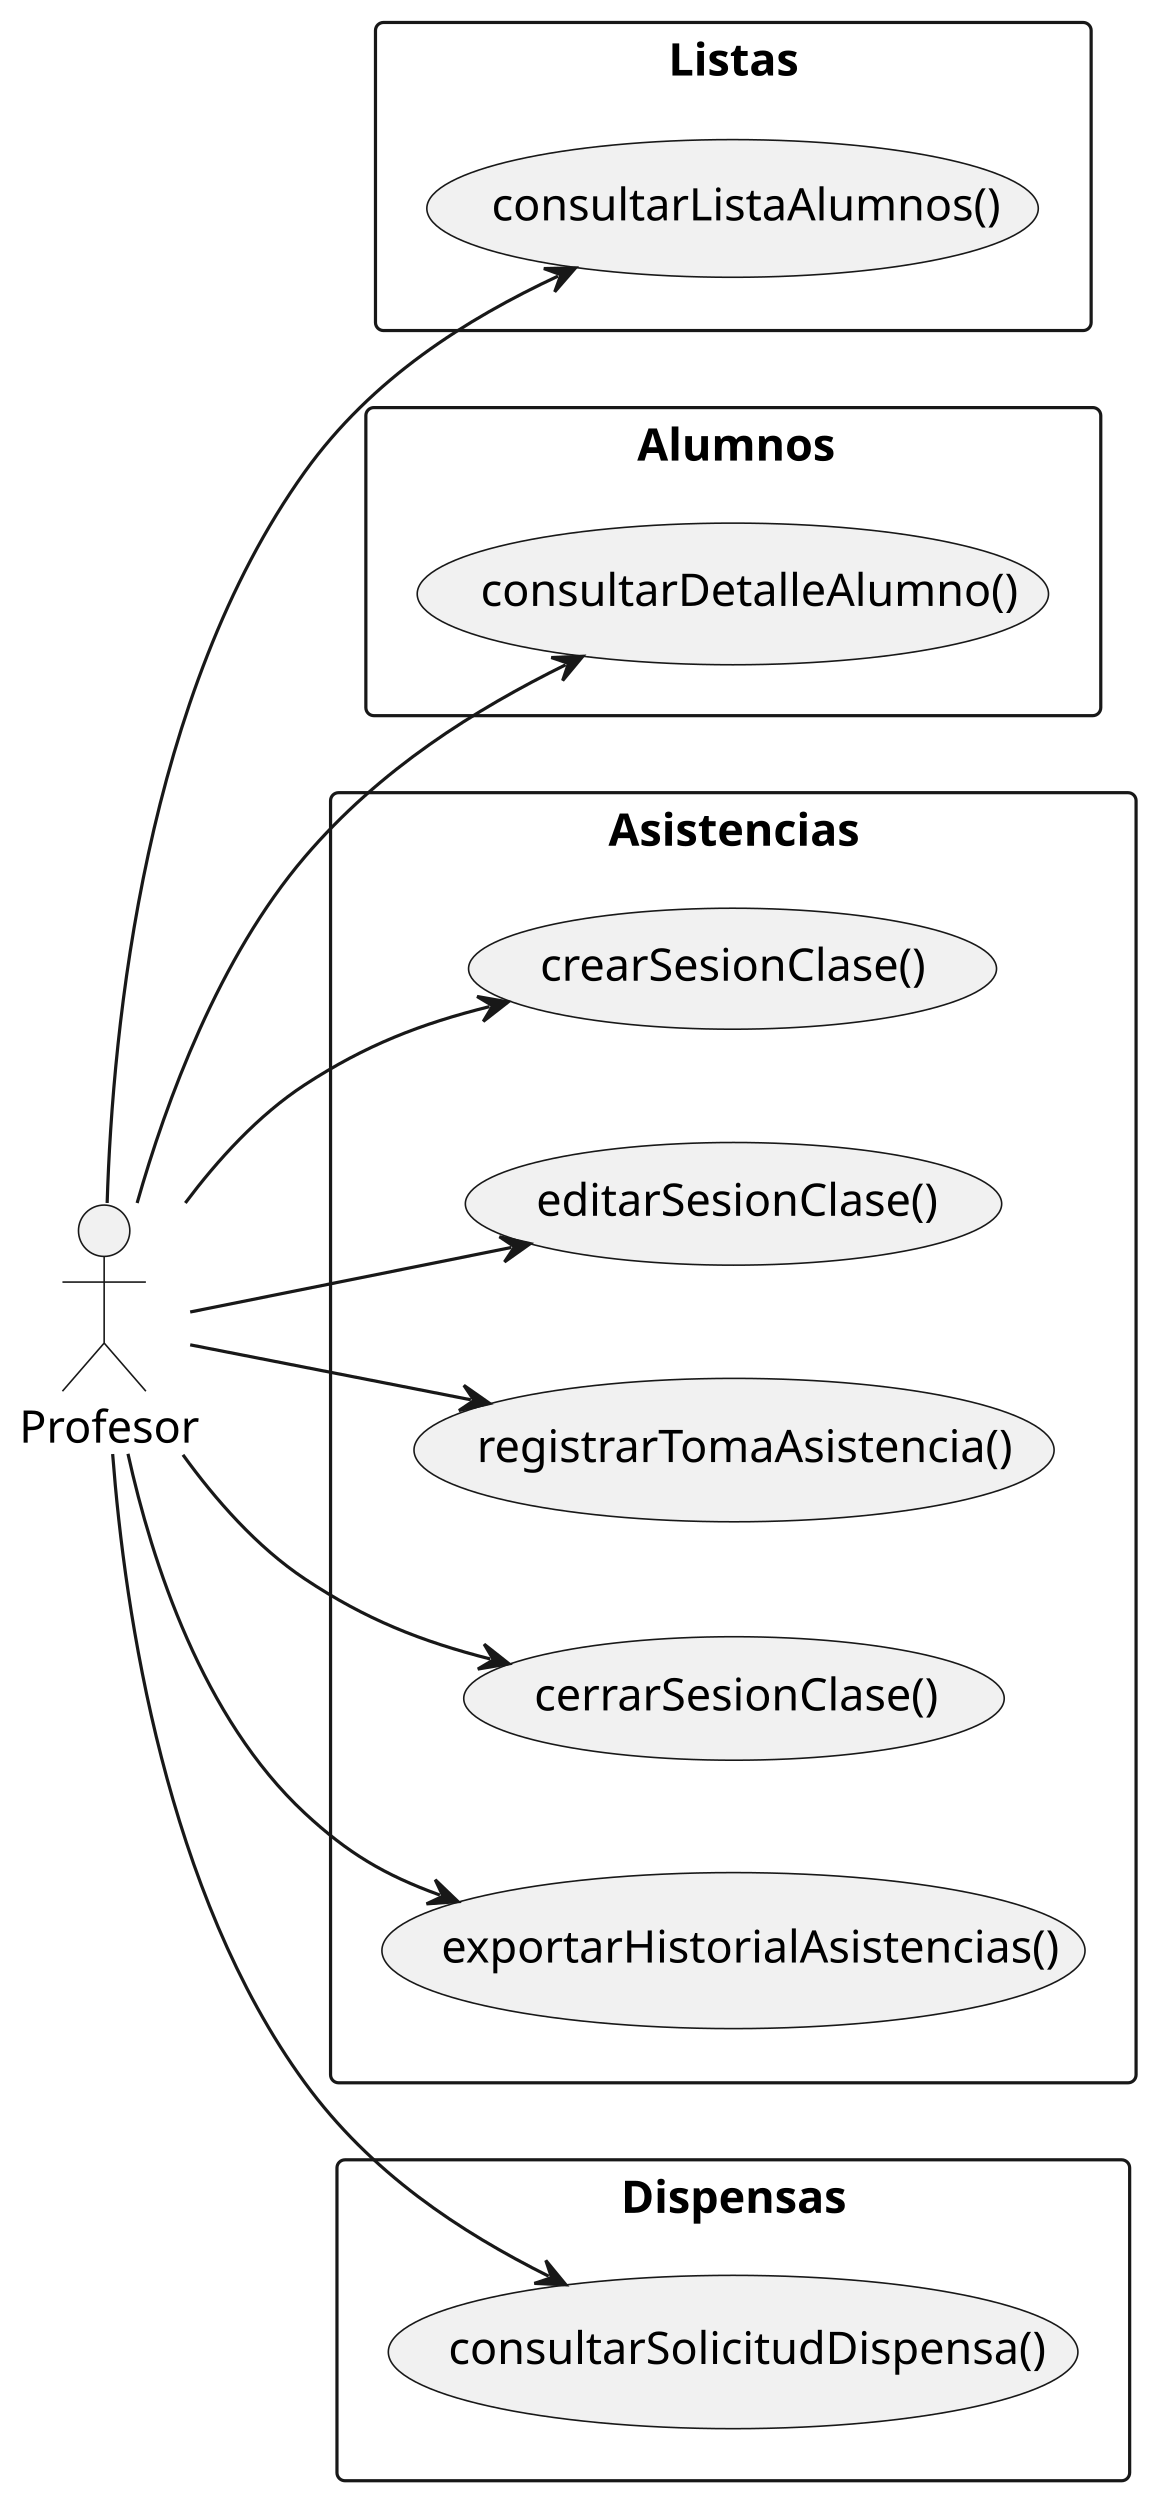
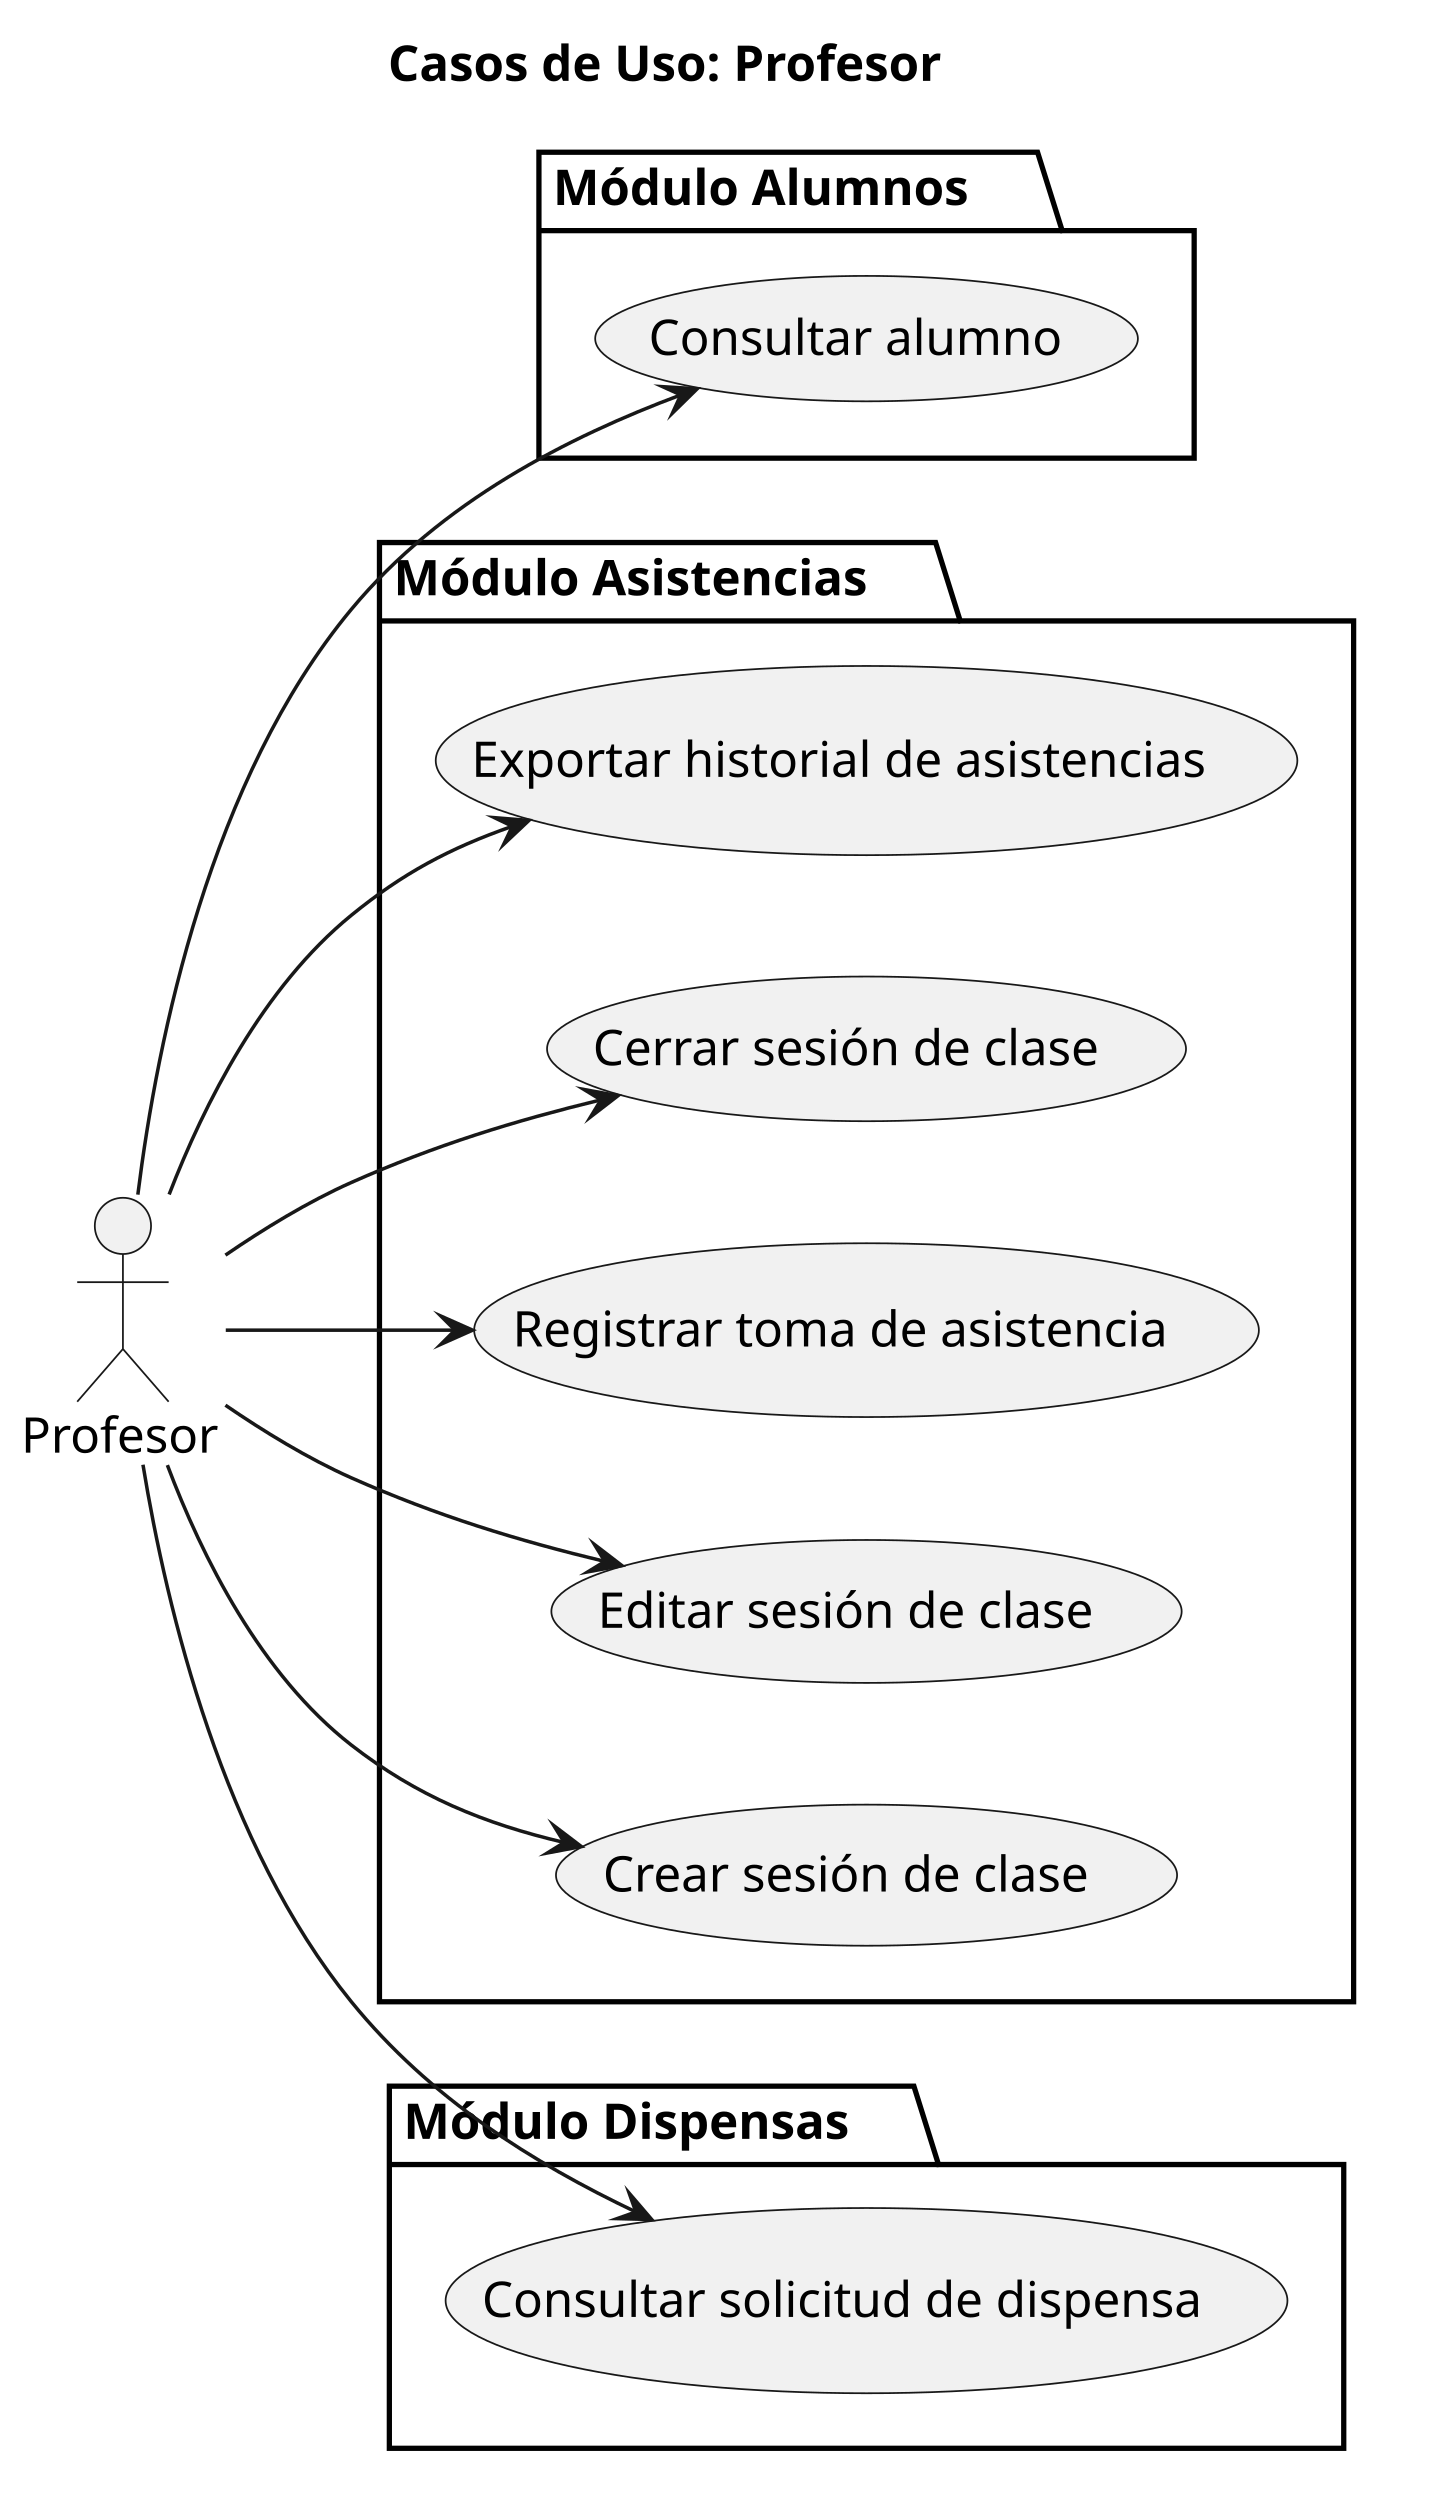
- <svg xmlns="http://www.w3.org/2000/svg" contentStyleType="text/css" data-diagram-type="DESCRIPTION" height="779px" preserveAspectRatio="none" style="width:360px;height:779px;background:#FFFFFF;" version="1.1" viewBox="0 0 360 779" width="360px" zoomAndPan="magnify">
+ <svg xmlns="http://www.w3.org/2000/svg" version="1.1" data-diagram-type="DESCRIPTION" style="width:409px;height:711px;background:#FFFFFF;" width="409px" height="711px" viewBox="0 0 409 711" zoomAndPan="magnify" preserveAspectRatio="none" contentStyleType="text/css">
  <defs />
  <g>
-     <g class="cluster" data-entity="Listas" data-source-line="6" data-uid="ent0003" id="cluster_Listas">
-       <rect fill="none" height="96" rx="2.5" ry="2.5" style="stroke:#181818;stroke-width:1;" width="223" x="117" y="7" />
-       <text fill="#000000" font-family="sans-serif" font-size="14" font-weight="bold" lengthAdjust="spacing" textLength="40.462" x="208.269" y="23.533">Listas</text>
+     <g class="title" data-source-line="1">
+       <text x="110.341" y="22.995" fill="#000000" font-size="14" lengthAdjust="spacing" textLength="182.287" font-weight="700" font-family="sans-serif">Casos de Uso: Profesor</text>
    </g>
-     <g class="cluster" data-entity="Alumnos" data-source-line="10" data-uid="ent0005" id="cluster_Alumnos">
-       <rect fill="none" height="96" rx="2.5" ry="2.5" style="stroke:#181818;stroke-width:1;" width="229" x="114" y="127" />
-       <text fill="#000000" font-family="sans-serif" font-size="14" font-weight="bold" lengthAdjust="spacing" textLength="59.89" x="198.555" y="143.533">Alumnos</text>
+     <g class="cluster" data-qualified-name="M.dulo Alumnos " id="ent0002" data-source-line="7">
+       <polygon points="153.27,43.297,295.08,43.297,302.08,65.594,339.62,65.594,339.62,130.297,153.27,130.297,153.27,43.297" fill="none" style="stroke:#000000;stroke-width:1.5;stroke-linejoin:miter;stroke-miterlimit:10;" />
+       <line x1="153.27" y1="65.594" x2="302.08" y2="65.594" style="stroke:#000000;stroke-width:1.5;" />
+       <text x="157.27" y="58.292" fill="#000000" font-size="14" lengthAdjust="spacing" textLength="130.935" font-weight="700" font-family="sans-serif">Módulo Alumnos</text>
    </g>
-     <g class="cluster" data-entity="Asistencias" data-source-line="14" data-uid="ent0007" id="cluster_Asistencias">
-       <rect fill="none" height="402" rx="2.5" ry="2.5" style="stroke:#181818;stroke-width:1;" width="251" x="103" y="247" />
-       <text fill="#000000" font-family="sans-serif" font-size="14" font-weight="bold" lengthAdjust="spacing" textLength="77.82" x="189.59" y="263.533">Asistencias</text>
+     <g class="cluster" data-qualified-name="M.dulo Asistencias" id="ent0004" data-source-line="11">
+       <polygon points="107.92,154.297,266.081,154.297,273.081,176.594,384.97,176.594,384.97,569.297,107.92,569.297,107.92,154.297" fill="none" style="stroke:#000000;stroke-width:1.5;stroke-linejoin:miter;stroke-miterlimit:10;" />
+       <line x1="107.92" y1="176.594" x2="273.081" y2="176.594" style="stroke:#000000;stroke-width:1.5;" />
+       <text x="111.92" y="169.292" fill="#000000" font-size="14" lengthAdjust="spacing" textLength="152.161" font-weight="700" font-family="sans-serif">Módulo Asistencias</text>
    </g>
-     <g class="cluster" data-entity="Dispensas" data-source-line="22" data-uid="ent0013" id="cluster_Dispensas">
-       <rect fill="none" height="100" rx="2.5" ry="2.5" style="stroke:#181818;stroke-width:1;" width="247" x="105" y="673" />
-       <text fill="#000000" font-family="sans-serif" font-size="14" font-weight="bold" lengthAdjust="spacing" textLength="70.034" x="193.483" y="689.533">Dispensas</text>
+     <g class="cluster" data-qualified-name="M.dulo Dispensas" id="ent0010" data-source-line="19">
+       <polygon points="110.73,593.297,259.909,593.297,266.909,615.594,382.16,615.594,382.16,696.297,110.73,696.297,110.73,593.297" fill="none" style="stroke:#000000;stroke-width:1.5;stroke-linejoin:miter;stroke-miterlimit:10;" />
+       <line x1="110.73" y1="615.594" x2="266.909" y2="615.594" style="stroke:#000000;stroke-width:1.5;" />
+       <text x="114.73" y="608.292" fill="#000000" font-size="14" lengthAdjust="spacing" textLength="143.179" font-weight="700" font-family="sans-serif">Módulo Dispensas</text>
    </g>
-     <g class="entity" data-entity="ListasConsultarLista" data-source-line="7" data-uid="ent0004" id="entity_ListasConsultarLista">
-       <ellipse cx="228.266" cy="64.953" fill="#F1F1F1" rx="95.266" ry="21.453" style="stroke:#181818;stroke-width:0.5;" />
-       <text fill="#000000" font-family="sans-serif" font-size="14" lengthAdjust="spacing" textLength="150.172" x="153.18" y="68.682">consultarListaAlumnos()</text>
+     <g class="entity" data-qualified-name="M.dulo Alumnos .AlumnosConsultar" id="ent0003" data-source-line="8">
+       <ellipse cx="246.443" cy="96.302" rx="77.173" ry="17.835" fill="#F1F1F1" style="stroke:#181818;stroke-width:0.5;" />
+       <text x="184.462" y="100.95" fill="#000000" font-size="14" lengthAdjust="spacing" textLength="123.963" font-family="sans-serif">Consultar alumno</text>
    </g>
-     <g class="entity" data-entity="AlumnosConsultarDetalle" data-source-line="11" data-uid="ent0006" id="entity_AlumnosConsultarDetalle">
-       <ellipse cx="228.359" cy="185.072" fill="#F1F1F1" rx="98.359" ry="22.072" style="stroke:#181818;stroke-width:0.5;" />
-       <text fill="#000000" font-family="sans-serif" font-size="14" lengthAdjust="spacing" textLength="157.179" x="149.77" y="188.8">consultarDetalleAlumno()</text>
+     <g class="entity" data-qualified-name="M.dulo Asistencias.AsistenciasCrearSesion" id="ent0005" data-source-line="12">
+       <ellipse cx="246.442" cy="533.301" rx="88.322" ry="20.064" fill="#F1F1F1" style="stroke:#181818;stroke-width:0.5;" />
+       <text x="171.476" y="537.95" fill="#000000" font-size="14" lengthAdjust="spacing" textLength="149.933" font-family="sans-serif">Crear sesión de clase</text>
    </g>
-     <g class="entity" data-entity="AsistenciasCrearSesion" data-source-line="15" data-uid="ent0008" id="entity_AsistenciasCrearSesion">
-       <ellipse cx="228.26" cy="301.852" fill="#F1F1F1" rx="82.26" ry="18.852" style="stroke:#181818;stroke-width:0.5;" />
-       <text fill="#000000" font-family="sans-serif" font-size="14" lengthAdjust="spacing" textLength="119.82" x="168.32" y="305.59">crearSesionClase()</text>
+     <g class="entity" data-qualified-name="M.dulo Asistencias.AsistenciasEditarSesion" id="ent0006" data-source-line="13">
+       <ellipse cx="246.438" cy="458.293" rx="89.628" ry="20.326" fill="#F1F1F1" style="stroke:#181818;stroke-width:0.5;" />
+       <text x="169.989" y="462.941" fill="#000000" font-size="14" lengthAdjust="spacing" textLength="152.899" font-family="sans-serif">Editar sesión de clase</text>
    </g>
-     <g class="entity" data-entity="AsistenciasEditarSesion" data-source-line="16" data-uid="ent0009" id="entity_AsistenciasEditarSesion">
-       <ellipse cx="228.564" cy="375.113" fill="#F1F1F1" rx="83.564" ry="19.113" style="stroke:#181818;stroke-width:0.5;" />
-       <text fill="#000000" font-family="sans-serif" font-size="14" lengthAdjust="spacing" textLength="122.944" x="167.092" y="378.841">editarSesionClase()</text>
+     <g class="entity" data-qualified-name="M.dulo Asistencias.AsistenciasRegistrarToma" id="ent0007" data-source-line="14">
+       <ellipse cx="246.439" cy="378.295" rx="111.589" ry="24.718" fill="#F1F1F1" style="stroke:#181818;stroke-width:0.5;" />
+       <text x="145.783" y="382.943" fill="#000000" font-size="14" lengthAdjust="spacing" textLength="201.311" font-family="sans-serif">Registrar toma de asistencia</text>
    </g>
-     <g class="entity" data-entity="AsistenciasRegistrarToma" data-source-line="17" data-uid="ent0010" id="entity_AsistenciasRegistrarToma">
-       <ellipse cx="228.73" cy="451.846" fill="#F1F1F1" rx="99.73" ry="22.346" style="stroke:#181818;stroke-width:0.5;" />
-       <text fill="#000000" font-family="sans-serif" font-size="14" lengthAdjust="spacing" textLength="160.262" x="148.599" y="455.574">registrarTomaAsistencia()</text>
+     <g class="entity" data-qualified-name="M.dulo Asistencias.AsistenciasCerrarSesion" id="ent0008" data-source-line="15">
+       <ellipse cx="246.441" cy="298.299" rx="90.862" ry="20.572" fill="#F1F1F1" style="stroke:#181818;stroke-width:0.5;" />
+       <text x="168.597" y="302.948" fill="#000000" font-size="14" lengthAdjust="spacing" textLength="155.689" font-family="sans-serif">Cerrar sesión de clase</text>
    </g>
-     <g class="entity" data-entity="AsistenciasCerrarSesion" data-source-line="18" data-uid="ent0011" id="entity_AsistenciasCerrarSesion">
-       <ellipse cx="228.709" cy="529.242" fill="#F1F1F1" rx="84.209" ry="19.242" style="stroke:#181818;stroke-width:0.5;" />
-       <text fill="#000000" font-family="sans-serif" font-size="14" lengthAdjust="spacing" textLength="124.482" x="166.468" y="532.97">cerrarSesionClase()</text>
+     <g class="entity" data-qualified-name="M.dulo Asistencias.AsistenciasExportarHistorial" id="ent0009" data-source-line="16">
+       <ellipse cx="246.444" cy="216.302" rx="122.524" ry="26.905" fill="#F1F1F1" style="stroke:#181818;stroke-width:0.5;" />
+       <text x="134.078" y="220.95" fill="#000000" font-size="14" lengthAdjust="spacing" textLength="224.731" font-family="sans-serif">Exportar historial de asistencias</text>
    </g>
-     <g class="entity" data-entity="AsistenciasExportarHistorial" data-source-line="19" data-uid="ent0012" id="entity_AsistenciasExportarHistorial">
-       <ellipse cx="228.548" cy="607.809" fill="#F1F1F1" rx="109.547" ry="24.309" style="stroke:#181818;stroke-width:0.5;" />
-       <text fill="#000000" font-family="sans-serif" font-size="14" lengthAdjust="spacing" textLength="182.055" x="137.52" y="611.538">exportarHistorialAsistencias()</text>
+     <g class="entity" data-qualified-name="M.dulo Dispensas.DispensasConsultar" id="ent0011" data-source-line="20">
+       <ellipse cx="246.44" cy="654.299" rx="119.71" ry="26.342" fill="#F1F1F1" style="stroke:#181818;stroke-width:0.5;" />
+       <text x="137.072" y="658.947" fill="#000000" font-size="14" lengthAdjust="spacing" textLength="218.736" font-family="sans-serif">Consultar solicitud de dispensa</text>
    </g>
-     <g class="entity" data-entity="DispensasConsultar" data-source-line="23" data-uid="ent0014" id="entity_DispensasConsultar">
-       <ellipse cx="228.439" cy="732.888" fill="#F1F1F1" rx="107.439" ry="23.888" style="stroke:#181818;stroke-width:0.5;" />
-       <text fill="#000000" font-family="sans-serif" font-size="14" lengthAdjust="spacing" textLength="177.413" x="139.732" y="736.616">consultarSolicitudDispensa()</text>
+     <g class="entity" data-qualified-name="Profesor" id="ent0001" data-source-line="5">
+       <ellipse cx="34.96" cy="348.647" rx="8" ry="8" fill="#F1F1F1" style="stroke:#181818;stroke-width:0.5;" />
+       <path d="M34.96,356.647 L34.96,383.647 M21.96,364.647 L47.96,364.647 M34.96,383.647 L21.96,398.647 M34.96,383.647 L47.96,398.647" style="stroke:#181818;stroke-width:0.5;" fill="none" />
+       <text x="6" y="413.142" fill="#000000" font-size="14" lengthAdjust="spacing" textLength="57.921" font-family="sans-serif">Profesor</text>
    </g>
-     <g class="entity" data-entity="Profesor" data-source-line="4" data-uid="ent0002" id="entity_Profesor">
-       <ellipse cx="32.455" cy="383.5" fill="#F1F1F1" rx="8" ry="8" style="stroke:#181818;stroke-width:0.5;" />
-       <path d="M32.455,391.5 L32.455,418.5 M19.455,399.5 L45.455,399.5 M32.455,418.5 L19.455,433.5 M32.455,418.5 L45.455,433.5" fill="none" style="stroke:#181818;stroke-width:0.5;" />
-       <text fill="#000000" font-family="sans-serif" font-size="14" lengthAdjust="spacing" textLength="52.91" x="6" y="449.533">Profesor</text>
+     <g class="link" data-entity-1="ent0001" data-entity-2="ent0003" id="lnk12" data-source-line="23" data-link-type="dependency">
+       <path d="M39.2,339.757 C44.77,295.137 59.77,221.617 99.92,173.297 C125.4,142.627 161.647,124.268 193.607,112.318" style="stroke:#181818;stroke-width:1;" fill="none" id="Profesor-to-AlumnosConsultar" />
+       <polygon points="198.29,110.567,188.459,109.972,193.607,112.318,191.261,117.466,198.29,110.567" fill="#181818" style="stroke:#181818;stroke-width:1;stroke-linejoin:miter;stroke-miterlimit:10;" />
    </g>
-     <g class="link" data-entity-1="Profesor" data-entity-2="ListasConsultarLista" data-source-line="26" data-uid="lnk15" id="link_Profesor_ListasConsultarLista">
-       <path d="M33.39,374.85 C35.11,319.18 45.42,216.22 95,147 C115.87,117.86 145.196,99.465 173.876,86.034" fill="none" id="Profesor-to-ListasConsultarLista" style="stroke:#181818;stroke-width:1;" />
-       <polygon fill="#181818" points="179.31,83.49,169.463,83.684,174.782,85.61,172.856,90.929,179.31,83.49" style="stroke:#181818;stroke-width:1;" />
+     <g class="link" data-entity-1="ent0001" data-entity-2="ent0005" id="lnk13" data-source-line="25" data-link-type="dependency">
+       <path d="M47.6,416.677 C57.46,442.847 74.18,476.257 99.92,496.297 C118.64,510.867 137.573,518.609 160.474,524.009" style="stroke:#181818;stroke-width:1;" fill="none" id="Profesor-to-AsistenciasCrearSesion" />
+       <polygon points="165.34,525.157,157.498,519.198,160.474,524.009,155.662,526.985,165.34,525.157" fill="#181818" style="stroke:#181818;stroke-width:1;stroke-linejoin:miter;stroke-miterlimit:10;" />
    </g>
-     <g class="link" data-entity-1="Profesor" data-entity-2="AlumnosConsultarDetalle" data-source-line="28" data-uid="lnk16" id="link_Profesor_AlumnosConsultarDetalle">
-       <path d="M42.73,374.86 C51.8,343.01 68.24,298.36 95,267 C118.44,239.53 148.092,221.07 176.242,207.15" fill="none" id="Profesor-to-AlumnosConsultarDetalle" style="stroke:#181818;stroke-width:1;" />
-       <polygon fill="#181818" points="181.62,204.49,171.779,204.894,177.138,206.706,175.326,212.065,181.62,204.49" style="stroke:#181818;stroke-width:1;" />
+     <g class="link" data-entity-1="ent0001" data-entity-2="ent0006" id="lnk14" data-source-line="26" data-link-type="dependency">
+       <path d="M64.11,399.637 C74.87,407.007 87.54,414.797 99.92,420.297 C124.14,431.057 147.169,438.097 172.009,444.077" style="stroke:#181818;stroke-width:1;" fill="none" id="Profesor-to-AsistenciasEditarSesion" />
+       <polygon points="176.87,445.247,169.056,439.252,172.009,444.077,167.184,447.029,176.87,445.247" fill="#181818" style="stroke:#181818;stroke-width:1;stroke-linejoin:miter;stroke-miterlimit:10;" />
    </g>
-     <g class="link" data-entity-1="Profesor" data-entity-2="AsistenciasCrearSesion" data-source-line="30" data-uid="lnk17" id="link_Profesor_AsistenciasCrearSesion">
-       <path d="M57.75,374.85 C67.79,361.44 80.5,347.46 95,338 C113.87,325.7 131.038,319.021 152.538,313.661" fill="none" id="Profesor-to-AsistenciasCrearSesion" style="stroke:#181818;stroke-width:1;" />
-       <polygon fill="#181818" points="158.36,312.21,148.66,310.506,153.508,313.42,150.595,318.268,158.36,312.21" style="stroke:#181818;stroke-width:1;" />
+     <g class="link" data-entity-1="ent0001" data-entity-2="ent0007" id="lnk15" data-source-line="27" data-link-type="dependency">
+       <path d="M64.21,378.297 C82.75,378.297 103.32,378.297 129.41,378.297" style="stroke:#181818;stroke-width:1;" fill="none" id="Profesor-to-AsistenciasRegistrarToma" />
+       <polygon points="134.41,378.297,125.41,374.297,129.41,378.297,125.41,382.297,134.41,378.297" fill="#181818" style="stroke:#181818;stroke-width:1;stroke-linejoin:miter;stroke-miterlimit:10;" />
    </g>
-     <g class="link" data-entity-1="Profesor" data-entity-2="AsistenciasEditarSesion" data-source-line="31" data-uid="lnk18" id="link_Profesor_AsistenciasEditarSesion">
-       <path d="M59.26,408.82 C86.16,403.41 123.478,395.912 159.358,388.702" fill="none" id="Profesor-to-AsistenciasEditarSesion" style="stroke:#181818;stroke-width:1;" />
-       <polygon fill="#181818" points="165.24,387.52,155.628,385.372,160.338,388.505,157.204,393.215,165.24,387.52" style="stroke:#181818;stroke-width:1;" />
+     <g class="link" data-entity-1="ent0001" data-entity-2="ent0008" id="lnk16" data-source-line="28" data-link-type="dependency">
+       <path d="M64.11,356.957 C74.87,349.587 87.54,341.797 99.92,336.297 C123.78,325.687 146.351,318.756 170.911,312.796" style="stroke:#181818;stroke-width:1;" fill="none" id="Profesor-to-AsistenciasCerrarSesion" />
+       <polygon points="175.77,311.617,166.081,309.852,170.911,312.796,167.967,317.627,175.77,311.617" fill="#181818" style="stroke:#181818;stroke-width:1;stroke-linejoin:miter;stroke-miterlimit:10;" />
    </g>
-     <g class="link" data-entity-1="Profesor" data-entity-2="AsistenciasRegistrarToma" data-source-line="32" data-uid="lnk19" id="link_Profesor_AsistenciasRegistrarToma">
-       <path d="M59.26,419.05 C83.07,423.71 113.752,429.716 146.722,436.176" fill="none" id="Profesor-to-AsistenciasRegistrarToma" style="stroke:#181818;stroke-width:1;" />
-       <polygon fill="#181818" points="152.61,437.33,144.547,431.674,147.703,436.369,143.009,439.525,152.61,437.33" style="stroke:#181818;stroke-width:1;" />
+     <g class="link" data-entity-1="ent0001" data-entity-2="ent0009" id="lnk17" data-source-line="29" data-link-type="dependency">
+       <path d="M48.1,339.707 C58.12,313.787 74.81,280.757 99.92,260.297 C114.55,248.377 127.642,241.332 145.712,234.992" style="stroke:#181818;stroke-width:1;" fill="none" id="Profesor-to-AsistenciasExportarHistorial" />
+       <polygon points="150.43,233.337,140.613,232.542,145.712,234.992,143.262,240.091,150.43,233.337" fill="#181818" style="stroke:#181818;stroke-width:1;stroke-linejoin:miter;stroke-miterlimit:10;" />
    </g>
-     <g class="link" data-entity-1="Profesor" data-entity-2="AsistenciasCerrarSesion" data-source-line="33" data-uid="lnk20" id="link_Profesor_AsistenciasCerrarSesion">
-       <path d="M57.01,453.32 C67.13,467.32 80.07,482.06 95,492 C113.88,504.58 131.186,511.437 152.786,516.947" fill="none" id="Profesor-to-AsistenciasCerrarSesion" style="stroke:#181818;stroke-width:1;" />
-       <polygon fill="#181818" points="158.6,518.43,150.868,512.33,153.755,517.194,148.891,520.081,158.6,518.43" style="stroke:#181818;stroke-width:1;" />
-     </g>
-     <g class="link" data-entity-1="Profesor" data-entity-2="AsistenciasExportarHistorial" data-source-line="34" data-uid="lnk21" id="link_Profesor_AsistenciasExportarHistorial">
-       <path d="M39.88,453.01 C47.4,487.02 63.18,535.42 95,565 C108.37,577.43 119.739,584.227 137.079,590.507" fill="none" id="Profesor-to-AsistenciasExportarHistorial" style="stroke:#181818;stroke-width:1;" />
-       <polygon fill="#181818" points="142.72,592.55,135.62,585.724,138.019,590.847,132.896,593.246,142.72,592.55" style="stroke:#181818;stroke-width:1;" />
-     </g>
-     <g class="link" data-entity-1="Profesor" data-entity-2="DispensasConsultar" data-source-line="36" data-uid="lnk22" id="link_Profesor_DispensasConsultar">
-       <path d="M35.1,453.08 C38.93,502.98 51.84,589.91 95,649 C115.48,677.04 143.064,695.306 170.974,709.266" fill="none" id="Profesor-to-DispensasConsultar" style="stroke:#181818;stroke-width:1;" />
-       <polygon fill="#181818" points="176.34,711.95,170.08,704.346,171.868,709.713,166.501,711.501,176.34,711.95" style="stroke:#181818;stroke-width:1;" />
+     <g class="link" data-entity-1="ent0001" data-entity-2="ent0011" id="lnk18" data-source-line="31" data-link-type="dependency">
+       <path d="M40.66,416.567 C47.47,458.127 63.52,524.527 99.92,569.297 C122.25,596.767 151.475,615.109 180.835,629.079" style="stroke:#181818;stroke-width:1;" fill="none" id="Profesor-to-DispensasConsultar" />
+       <polygon points="185.35,631.227,178.942,623.748,180.835,629.079,175.504,630.972,185.35,631.227" fill="#181818" style="stroke:#181818;stroke-width:1;stroke-linejoin:miter;stroke-miterlimit:10;" />
    </g>
  </g>
</svg>
